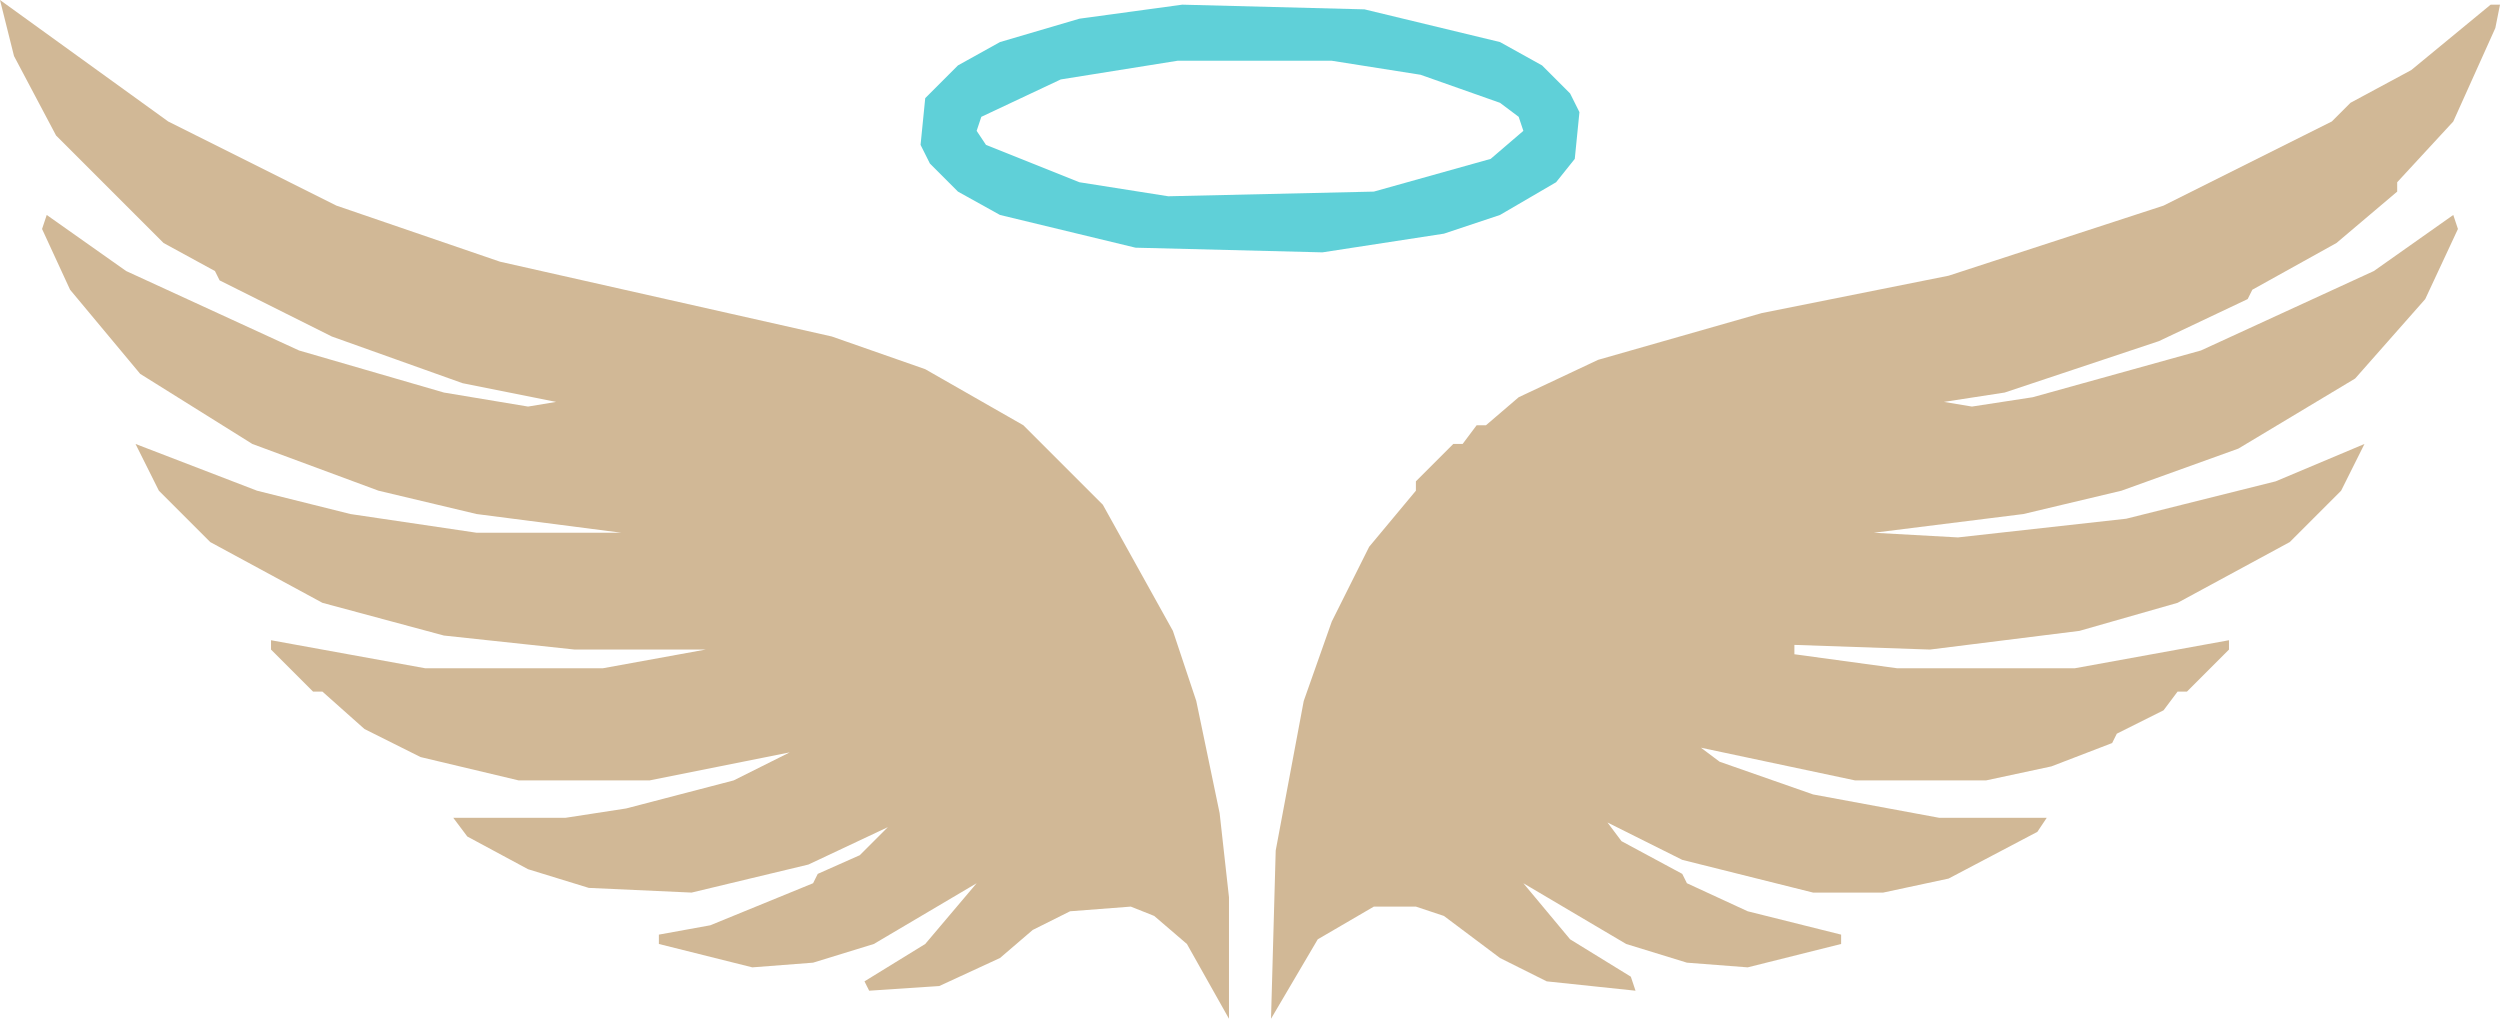
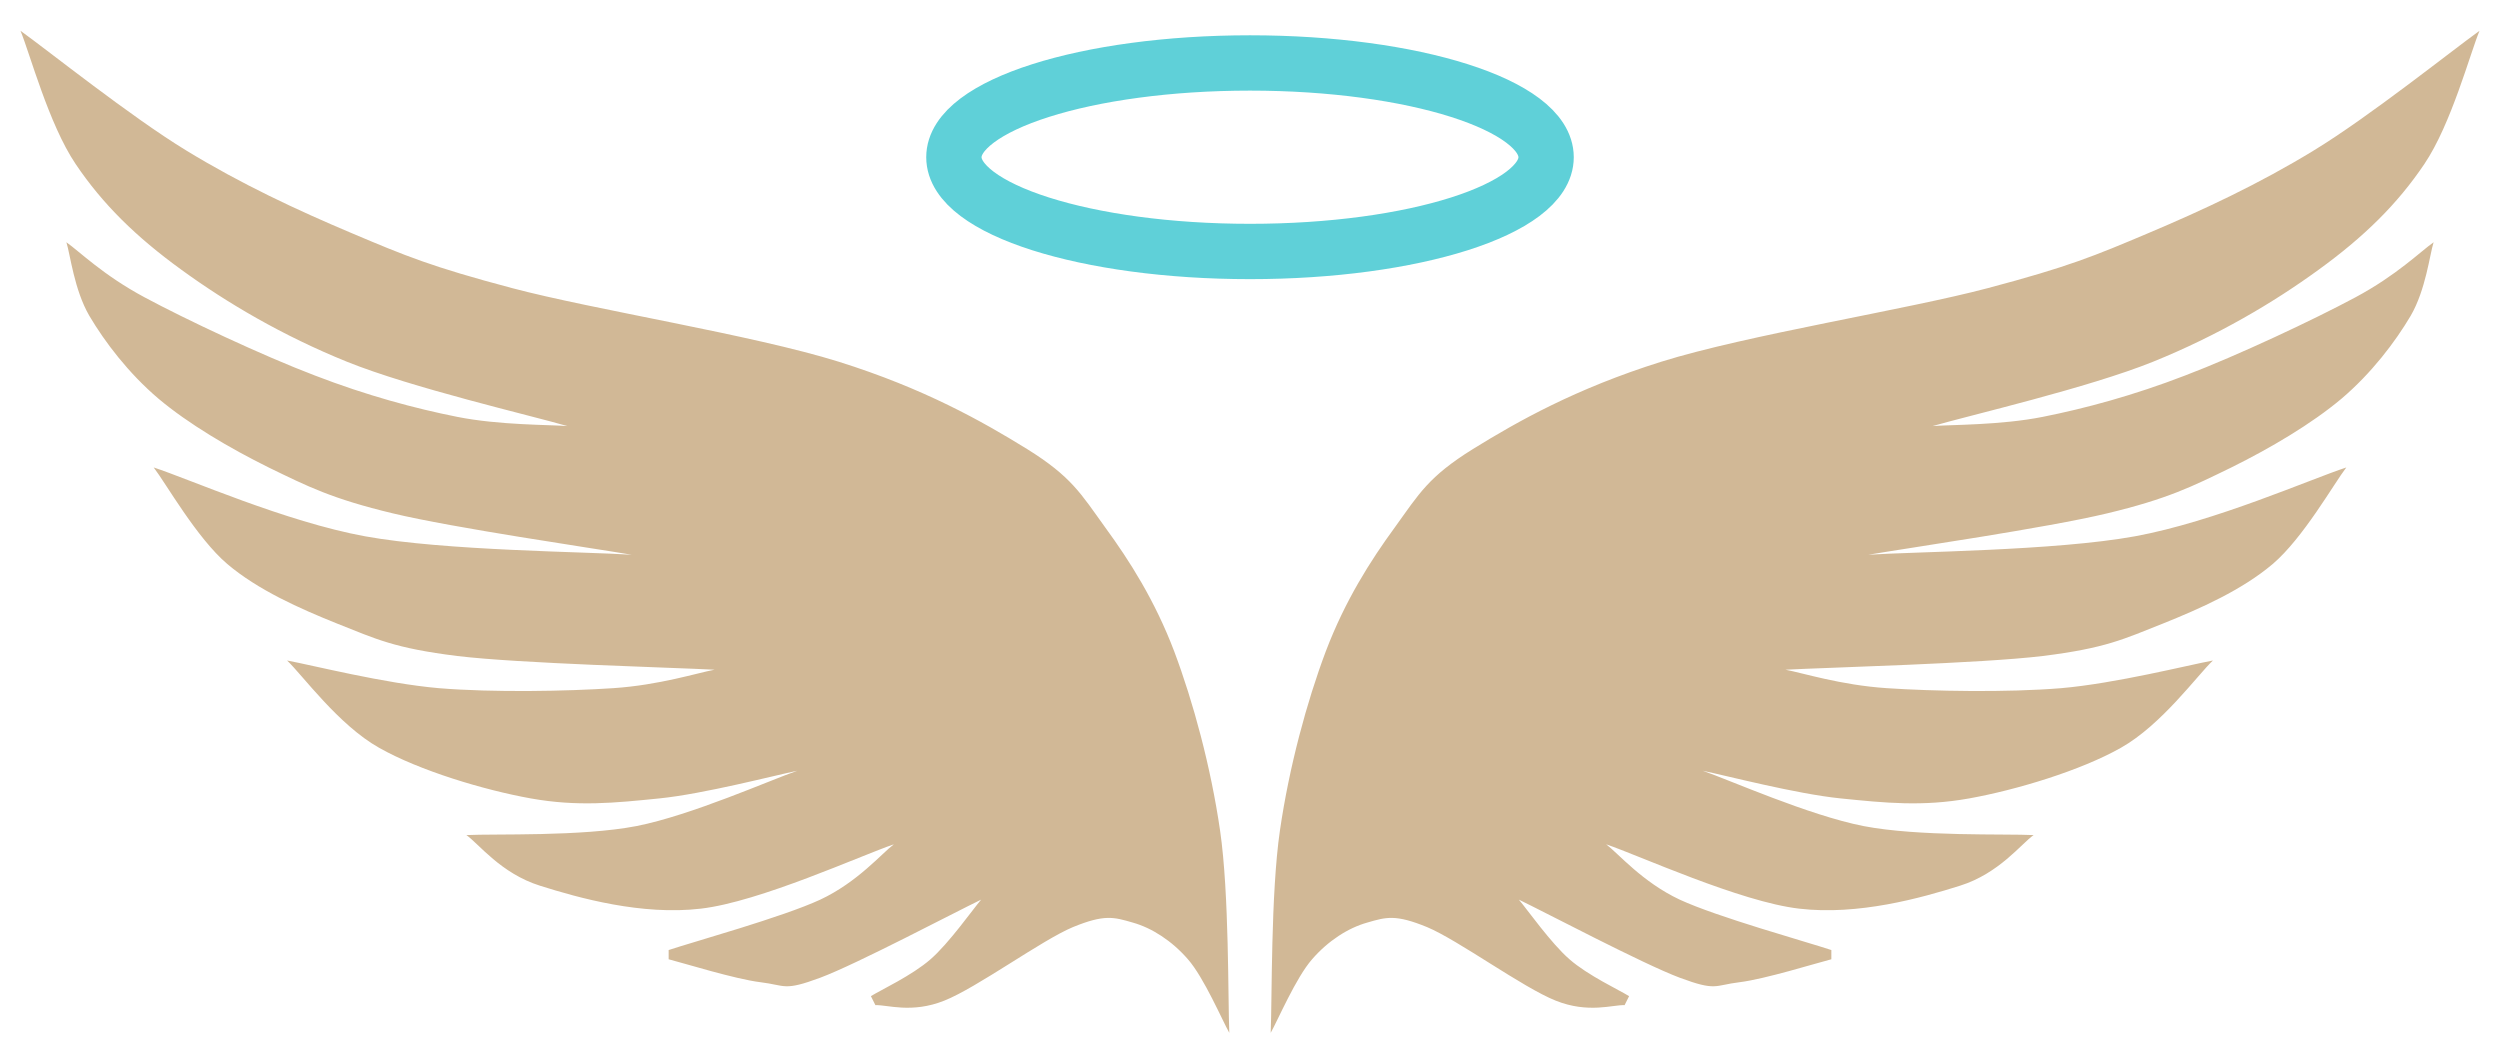
- <svg xmlns="http://www.w3.org/2000/svg" width="600" height="244.5" viewBox="10 10 120 48.9">
-   <path fill="#D1B896" fill-rule="evenodd" d="M10 10L18.075 15.832L26.149 19.87L34 22.561L49.925 26.151L54.411 27.721L59.121 30.412L62.935 34.226L66.299 40.282L67.421 43.647L68.542 49.03L68.991 53.068V58.9L66.972 55.311L65.402 53.965L64.28 53.517L61.364 53.741L59.57 54.638L58 55.984L55.084 57.33L51.72 57.554L51.495 57.105L54.411 55.311L56.879 52.395L51.944 55.311L49.028 56.208L46.112 56.433L41.626 55.311V54.862L44.093 54.414L49.028 52.395L49.252 51.946L51.271 51.049L52.617 49.703L48.804 51.498L43.196 52.844L38.262 52.619L35.346 51.722L32.43 50.152L31.757 49.255H37.14L40.056 48.806L45.215 47.46L47.907 46.114L41.178 47.46H34.897L30.187 46.339L27.495 44.993L25.477 43.198H25.028L23.009 41.179V40.731L30.411 42.077H38.935L43.869 41.179H37.589L31.308 40.506L25.477 38.936L20.093 36.02L17.626 33.553L16.505 31.31L22.336 33.553L26.822 34.674L32.879 35.572H39.832L32.879 34.674L28.168 33.553L22.112 31.31L16.729 27.945L13.364 23.907L12.019 20.991L12.243 20.318L16.056 23.01L24.355 26.823L31.308 28.842L35.346 29.515L36.692 29.291L32.206 28.394L25.925 26.151L20.542 23.459L20.318 23.01L17.851 21.664L12.692 16.505L10.673 12.692L10 10ZM129.551 10.224H130L129.776 11.346L127.757 15.832L125.065 18.748V19.197L122.15 21.664L118.112 23.907L117.888 24.356L113.626 26.375L106.224 28.842L103.308 29.291L104.654 29.515L107.57 29.067L115.645 26.823L123.944 23.01L127.757 20.318L127.981 20.991L126.411 24.356L123.047 28.169L117.439 31.534L111.832 33.553L107.121 34.674L99.944 35.572L103.981 35.796L112.056 34.899L119.234 33.104L123.495 31.31L122.374 33.553L119.907 36.02L114.523 38.936L109.813 40.282L102.636 41.179L96.131 40.955V41.404L101.065 42.077H109.589L116.991 40.731V41.179L114.972 43.198H114.523L113.85 44.095L111.607 45.217L111.383 45.666L108.467 46.787L105.327 47.46H99.047L91.645 45.89L92.542 46.563L97.028 48.133L103.084 49.255H108.243L107.794 49.928L103.533 52.171L100.393 52.844H97.028L90.748 51.273L87.159 49.479L87.832 50.376L90.748 51.946L90.972 52.395L93.888 53.741L98.374 54.862V55.311L93.888 56.433L90.972 56.208L88.056 55.311L83.121 52.395L85.365 55.087L88.28 56.881L88.505 57.554L84.243 57.105L82 55.984L79.308 53.965L77.963 53.517H75.944L73.252 55.087L71.009 58.9L71.234 50.825L72.579 43.647L73.925 39.834L75.72 36.245L77.963 33.553V33.104L79.757 31.31H80.206L80.879 30.412H81.327L82.897 29.067L86.71 27.272L94.561 25.029L103.533 23.234L113.85 19.87L121.925 15.832L122.822 14.935L125.738 13.365L129.551 10.224Z" />
-   <path fill="#5FD0D8" fill-rule="evenodd" d="M66.748 10.224L75.495 10.449L82 12.019L84.019 13.14L85.365 14.486L85.813 15.383L85.589 17.627L84.692 18.748L82 20.318L79.308 21.216L73.477 22.113L64.505 21.889L58 20.318L55.981 19.197L54.636 17.851L54.187 16.954L54.411 14.711L55.981 13.14L58 12.019L61.813 10.897L66.748 10.224ZM66.523 12.916L60.916 13.813L57.103 15.608L56.879 16.281L57.327 16.954L61.813 18.748L66.075 19.421L75.944 19.197L81.551 17.627L83.121 16.281L82.897 15.608L82 14.935L78.187 13.589L73.925 12.916H66.523Z" />
+ <svg xmlns="http://www.w3.org/2000/svg" width="600" height="253.3" viewBox="9 8.5 122 51.5">
+   <path fill="#D1B896" fill-rule="evenodd" d="M10.00,10.00 C11.35,10.97 15.38,14.19 18.07,15.83 C20.77,17.48 23.50,18.75 26.15,19.87 C28.80,20.99 30.04,21.51 34.00,22.56 C37.96,23.61 45.74,24.84 49.93,26.15 C54.11,27.46 56.95,29.07 59.12,30.41 C61.29,31.76 61.74,32.58 62.93,34.23 C64.13,35.87 65.36,37.81 66.30,40.28 C67.23,42.75 68.09,45.93 68.54,49.03 C68.99,52.13 68.92,57.26 68.99,58.90 C68.65,58.30 67.76,56.21 66.97,55.31 C66.19,54.41 65.21,53.78 64.28,53.52 C63.35,53.25 62.90,53.11 61.36,53.74 C59.83,54.38 56.69,56.69 55.08,57.33 C53.48,57.97 52.28,57.52 51.72,57.55 C51.68,57.48 51.53,57.18 51.50,57.11 C51.98,56.81 53.51,56.10 54.41,55.31 C55.31,54.53 56.47,52.88 56.88,52.40 C55.57,53.03 50.82,55.54 49.03,56.21 C47.23,56.88 47.35,56.58 46.11,56.43 C44.88,56.28 42.37,55.50 41.63,55.31 C41.63,55.24 41.63,54.94 41.63,54.86 C42.86,54.45 47.20,53.25 49.03,52.40 C50.86,51.54 52.02,50.15 52.62,49.70 C51.05,50.23 46.07,52.51 43.20,52.84 C40.32,53.18 37.25,52.32 35.35,51.72 C33.44,51.12 32.36,49.67 31.76,49.25 C33.14,49.18 37.36,49.33 40.06,48.81 C42.75,48.28 46.60,46.56 47.91,46.11 C46.79,46.34 43.35,47.24 41.18,47.46 C39.01,47.68 37.18,47.87 34.90,47.46 C32.62,47.05 29.48,46.11 27.50,44.99 C25.51,43.87 23.76,41.44 23.01,40.73 C24.24,40.96 27.76,41.85 30.41,42.08 C33.07,42.30 36.69,42.23 38.93,42.08 C41.18,41.93 43.05,41.33 43.87,41.18 C41.78,41.07 34.37,40.88 31.31,40.51 C28.24,40.13 27.35,39.68 25.48,38.94 C23.61,38.19 21.59,37.29 20.09,36.02 C18.60,34.75 17.10,32.09 16.50,31.31 C18.22,31.87 22.93,33.96 26.82,34.67 C30.71,35.38 37.66,35.42 39.83,35.57 C37.89,35.24 31.12,34.26 28.17,33.55 C25.21,32.84 24.02,32.24 22.11,31.31 C20.21,30.37 18.19,29.18 16.73,27.95 C15.27,26.71 14.11,25.18 13.36,23.91 C12.62,22.64 12.43,20.92 12.24,20.32 C12.88,20.77 14.04,21.93 16.06,23.01 C18.07,24.09 21.81,25.85 24.36,26.82 C26.90,27.80 29.25,28.43 31.31,28.84 C33.36,29.25 35.79,29.22 36.69,29.29 C34.90,28.77 29.07,27.42 25.93,26.15 C22.79,24.88 20.06,23.27 17.85,21.66 C15.64,20.06 14.00,18.45 12.69,16.50 C11.38,14.56 10.45,11.08 10.00,10.00 Z M130.00,10.00 C129.55,11.08 128.62,14.56 127.31,16.50 C126.00,18.45 124.36,20.06 122.15,21.66 C119.94,23.27 117.21,24.88 114.07,26.15 C110.93,27.42 105.10,28.77 103.31,29.29 C104.21,29.22 106.64,29.25 108.69,28.84 C110.75,28.43 113.10,27.80 115.64,26.82 C118.19,25.85 121.93,24.09 123.94,23.01 C125.96,21.93 127.12,20.77 127.76,20.32 C127.57,20.92 127.38,22.64 126.64,23.91 C125.89,25.18 124.73,26.71 123.27,27.95 C121.81,29.18 119.79,30.37 117.89,31.31 C115.98,32.24 114.79,32.84 111.83,33.55 C108.88,34.26 102.11,35.24 100.17,35.57 C102.34,35.42 109.29,35.38 113.18,34.67 C117.07,33.96 121.78,31.87 123.50,31.31 C122.90,32.09 121.40,34.75 119.91,36.02 C118.41,37.29 116.39,38.19 114.52,38.94 C112.65,39.68 111.76,40.13 108.69,40.51 C105.63,40.88 98.22,41.07 96.13,41.18 C96.95,41.33 98.82,41.93 101.07,42.08 C103.31,42.23 106.93,42.30 109.59,42.08 C112.24,41.85 115.76,40.96 116.99,40.73 C116.24,41.44 114.49,43.87 112.50,44.99 C110.52,46.11 107.38,47.05 105.10,47.46 C102.82,47.87 100.99,47.68 98.82,47.46 C96.65,47.24 93.21,46.34 92.09,46.11 C93.40,46.56 97.25,48.28 99.94,48.81 C102.64,49.33 106.86,49.18 108.24,49.25 C107.64,49.67 106.56,51.12 104.65,51.72 C102.75,52.32 99.68,53.18 96.80,52.84 C93.93,52.51 88.95,50.23 87.38,49.70 C87.98,50.15 89.14,51.54 90.97,52.40 C92.80,53.25 97.14,54.45 98.37,54.86 C98.37,54.94 98.37,55.24 98.37,55.31 C97.63,55.50 95.12,56.28 93.89,56.43 C92.65,56.58 92.77,56.88 90.97,56.21 C89.18,55.54 84.43,53.03 83.12,52.40 C83.53,52.88 84.69,54.53 85.59,55.31 C86.49,56.10 88.02,56.81 88.50,57.11 C88.47,57.18 88.32,57.48 88.28,57.55 C87.72,57.52 86.52,57.97 84.92,57.33 C83.31,56.69 80.17,54.38 78.64,53.74 C77.10,53.11 76.65,53.25 75.72,53.52 C74.79,53.78 73.81,54.41 73.03,55.31 C72.24,56.21 71.35,58.30 71.01,58.90 C71.08,57.26 71.01,52.13 71.46,49.03 C71.91,45.93 72.77,42.75 73.70,40.28 C74.64,37.81 75.87,35.87 77.07,34.23 C78.26,32.58 78.71,31.76 80.88,30.41 C83.05,29.07 85.89,27.46 90.07,26.15 C94.26,24.84 102.04,23.61 106.00,22.56 C109.96,21.51 111.20,20.99 113.85,19.87 C116.50,18.75 119.23,17.48 121.93,15.83 C124.62,14.19 128.65,10.97 130.00,10.00 Z" />
+   <ellipse cx="70" cy="16.17" rx="14.45" ry="4.6" fill="none" stroke="#5FD0D8" stroke-width="2.7" />
</svg>
